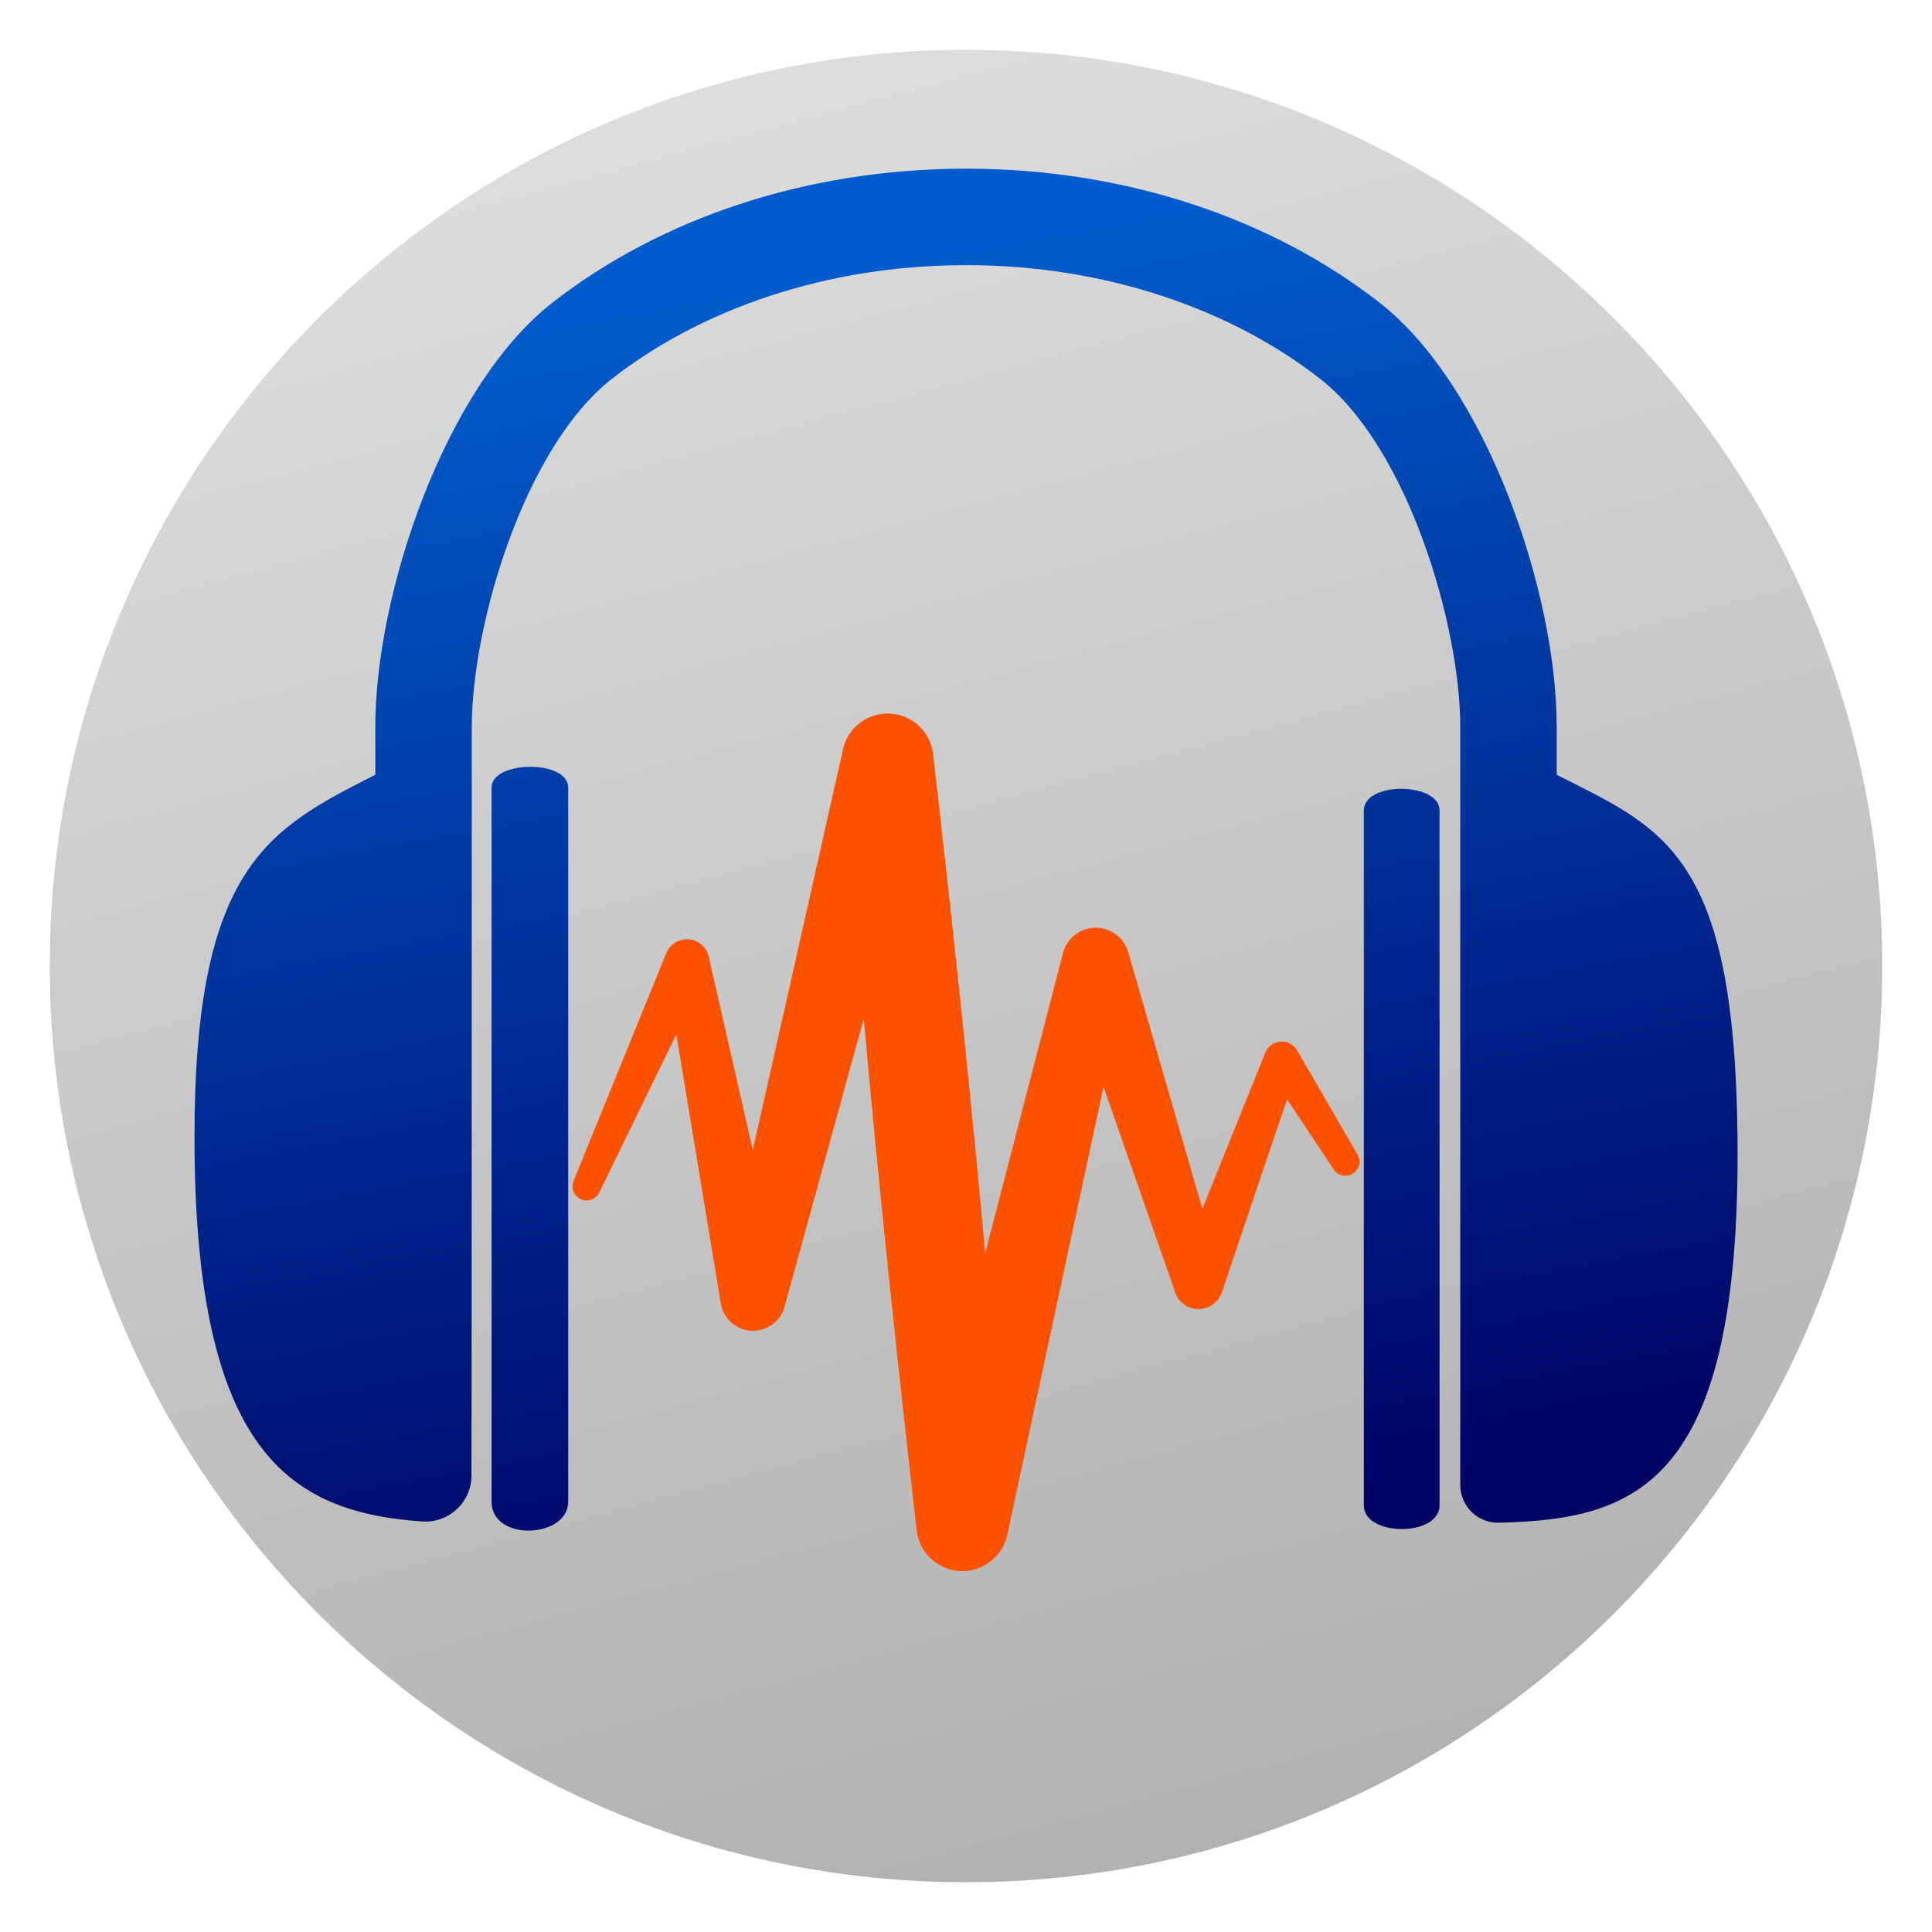
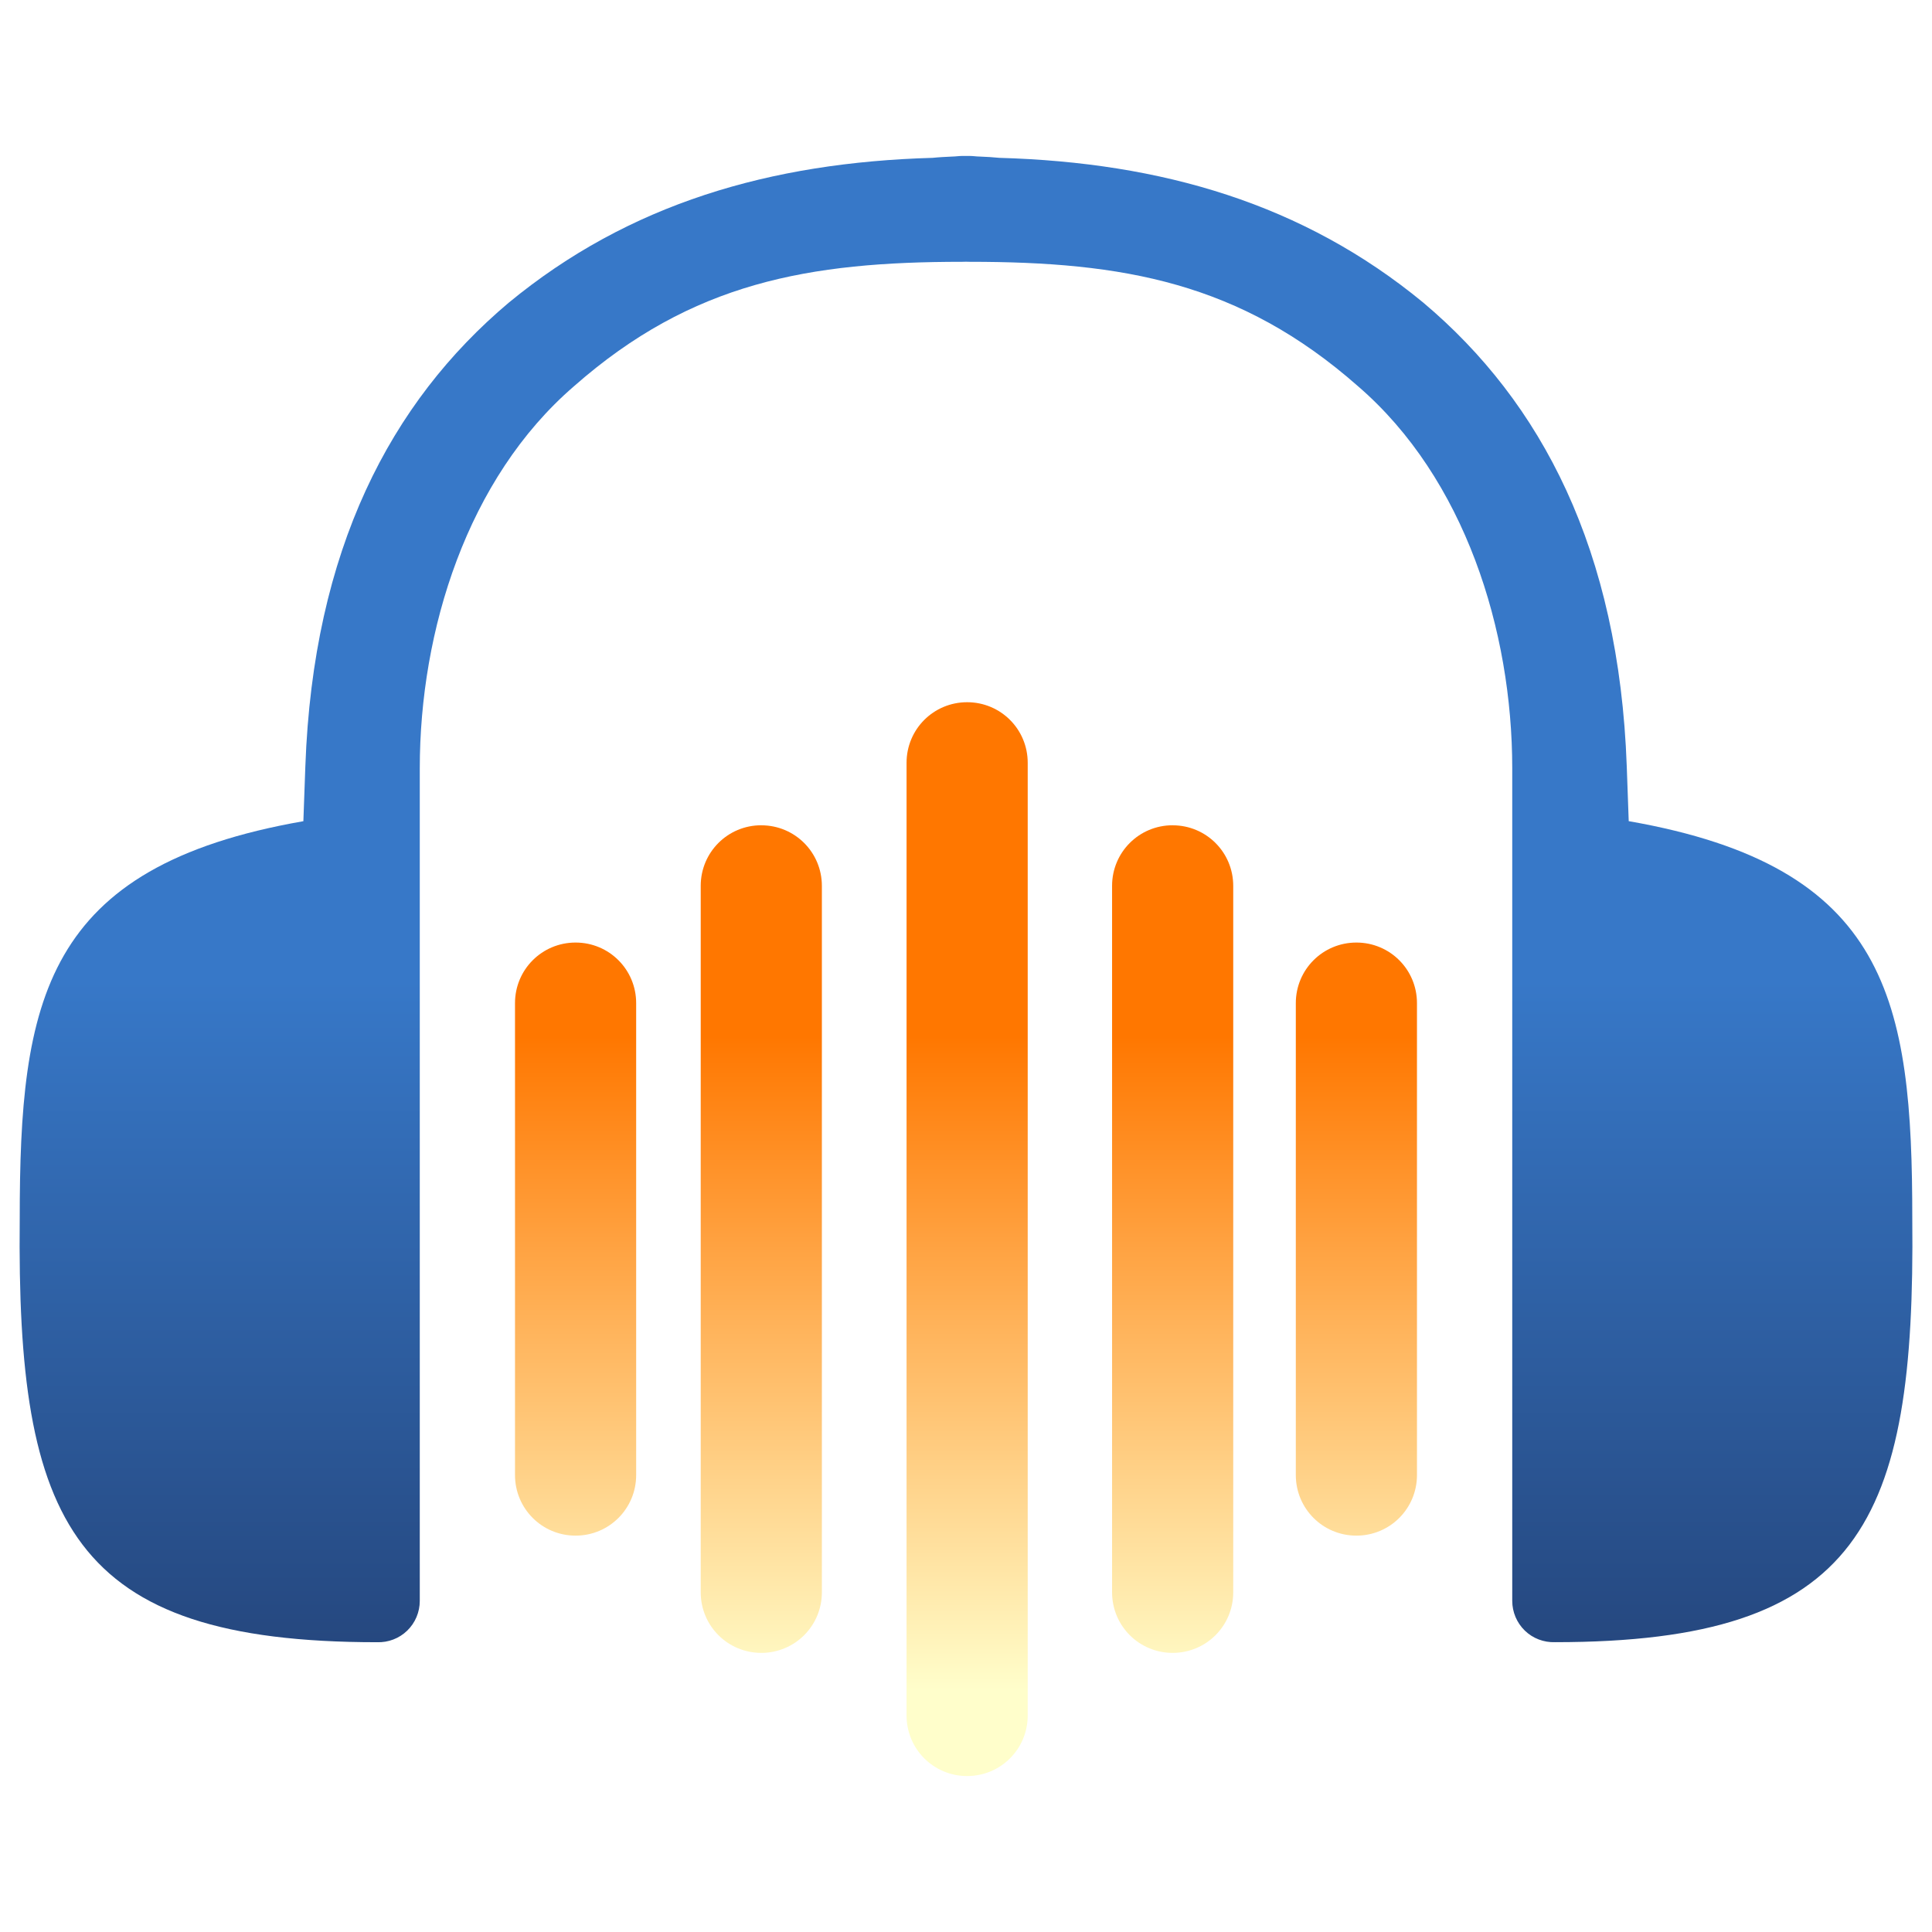
- <svg xmlns="http://www.w3.org/2000/svg" clip-rule="evenodd" fill-rule="evenodd" stroke-linejoin="round" stroke-miterlimit="2" viewBox="0 0 48 48">
+ <svg xmlns="http://www.w3.org/2000/svg" xmlns:xlink="http://www.w3.org/1999/xlink" clip-rule="evenodd" fill-rule="evenodd" stroke-linejoin="round" stroke-miterlimit="2" viewBox="0 0 48 48" version="1.1" id="svg6">
+   <defs id="defs6">
+     <linearGradient id="linearGradient8">
+       <stop style="stop-color:#ff7700;stop-opacity:1;" offset="0.275" id="stop8" />
+       <stop style="stop-color:#fffecb;stop-opacity:1;" offset="1" id="stop9" />
+     </linearGradient>
+     <linearGradient id="linearGradient1">
+       <stop style="stop-color:#3778c8;stop-opacity:1;" offset="0" id="stop5" />
+       <stop style="stop-color:#203969;stop-opacity:1;" offset="1" id="stop6" />
+     </linearGradient>
+     <linearGradient xlink:href="#linearGradient1" id="linearGradient6" x1="23.916" y1="22.838" x2="23.916" y2="42.432" gradientUnits="userSpaceOnUse" gradientTransform="matrix(1.097703,0,0,1.097703,-1.744906,1.152624)" />
+     <linearGradient xlink:href="#linearGradient8" id="linearGradient9" x1="24.508" y1="21.461" x2="24.508" y2="43.871" gradientUnits="userSpaceOnUse" />
+   </defs>
  <linearGradient id="a" x2="1" gradientTransform="matrix(12.7877 45.528 -45.528 12.7877 -37.1237 17.0416)" gradientUnits="userSpaceOnUse">
-     <stop stop-color="#ddd" offset="0" />
-     <stop stop-color="#b0b0b0" offset="1" />
+     <stop stop-color="#ddd" offset="0" id="stop1" />
+     <stop stop-color="#b0b0b0" offset="1" id="stop2" />
  </linearGradient>
  <linearGradient id="b" x2="1" gradientTransform="matrix(6.0968 32.3835 -32.3835 6.0968 -641.004 131.117)" gradientUnits="userSpaceOnUse">
-     <stop stop-color="#005ccc" offset="0" />
-     <stop stop-color="#000264" offset="1" />
+     <stop stop-color="#005ccc" offset="0" id="stop3" />
+     <stop stop-color="#000264" offset="1" id="stop4" />
  </linearGradient>
-   <path d="m46.764 24c0-12.564-10.2-22.764-22.764-22.764s-22.764 10.2-22.764 22.764 10.2 22.764 22.764 22.764 22.764-10.2 22.764-22.764z" fill="url(#a)" />
-   <path d="m24 4.191c-3.972 0-7.595 1.24-10.267 3.322-2.673 2.082-4.408 7.223-4.408 10.538v1.198c-2.654 1.345-4.493 2.277-4.493 9.004 0 7.841 2.383 9.316 5.641 9.546.32.027.635-.082.871-.299.236-.216.37-.522.37-.843.007-4.26.007-18.606.007-18.606 0-2.482 1.285-6.928 3.491-8.647 2.206-1.72 5.321-2.817 8.788-2.817s6.582 1.097 8.789 2.817c2.206 1.719 3.491 6.165 3.491 8.647v18.844c0 .254.103.497.285.673.182.177.429.271.682.263 3.415-.084 6.009-.932 5.921-9.578-.071-7.06-1.839-7.659-4.492-9.004v-1.198c0-3.315-1.736-8.456-4.409-10.538-2.672-2.082-6.295-3.322-10.267-3.322zm-11.787 15.376v17.741c0 1.005 1.904.914 1.904 0v-17.741c0-.699-1.904-.678-1.904 0zm23.552.568c0-.707-1.881-.725-1.881 0v17.266c0 .781 1.881.787 1.881 0z" fill="url(#b)" fill-rule="nonzero" />
-   <path transform="matrix(1.11246 0 0 1 -2.79354 .059553)" d="m19.324 28.511 2.02-9.983c.12-.537.571-.899 1.066-.858.496.04.893.472.942 1.023 0 0 .499 4.747.918 9.505.086.973.168 1.947.244 2.879l1.732-7.44c.078-.368.367-.633.707-.647s.647.225.75.586l1.661 6.397 1.4-3.867c.053-.159.182-.27.333-.287s.298.063.378.206l1.35 2.591c.092.164.047.38-.101.482-.147.103-.342.052-.433-.112l-1.036-1.732-1.46 4.81c-.082.245-.294.406-.53.4-.235-.006-.441-.177-.512-.427l-1.597-5.096-2.152 11.153c-.116.544-.568.915-1.069.878-.502-.038-.905-.474-.954-1.03 0 0-.496-4.748-.912-9.506-.095-1.08-.185-2.161-.267-3.187l-1.764 7.138c-.083.37-.385.626-.728.616-.342-.01-.632-.283-.698-.656l-.996-6.706-1.716 3.917c-.071.176-.258.256-.416.177-.159-.079-.23-.286-.16-.463l2.073-5.668c.089-.221.296-.353.512-.325.217.027.392.207.434.445z" fill="#ff5200" />
+   <g id="g8" transform="translate(-0.5077666,-1.879571)">
+     <path id="path5" style="fill:url(#linearGradient6);fill-opacity:1;stroke-width:1.098" d="m 24.416,5.754 c -0.085,0 -0.162,0.014 -0.247,0.015 -0.169,0.008 -0.337,0.016 -0.489,0.032 C 19.642,5.916 16.128,6.942 13.147,9.4 10.213,11.871 8.288,15.535 8.094,20.918 l -0.049,1.364 c -6.462,1.128 -7.047,4.452 -7.047,9.886 -0.077,7.552 1.278,10.512 8.878,10.512 0.278,0.009 0.548,-0.093 0.748,-0.287 0.2,-0.193 0.313,-0.461 0.313,-0.74 V 20.967 c 0,-3.42 1.177,-7.203 3.831,-9.491 2.933,-2.584 5.842,-3.092 9.648,-3.092 0.031,0 0.062,-0.002 0.092,-0.002 0.03,3.422e-4 0.061,0.002 0.092,0.002 3.806,0 6.715,0.508 9.648,3.092 2.654,2.289 3.831,6.071 3.831,9.491 v 20.685 c 0,0.279 0.113,0.546 0.313,0.74 0.2,0.194 0.471,0.296 0.748,0.287 7.6,0 8.955,-2.96 8.878,-10.512 0,-5.434 -0.583,-8.758 -7.045,-9.886 l -0.049,-1.364 C 40.73,15.535 38.805,11.871 35.871,9.4 32.89,6.942 29.374,5.916 25.335,5.801 c -0.152,-0.016 -0.32,-0.025 -0.489,-0.032 -0.085,-7.945e-4 -0.161,-0.015 -0.247,-0.015 -0.031,0 -0.062,-2.615e-4 -0.092,0 -0.03,-2.615e-4 -0.061,0 -0.092,6e-7 z" />
+     <path id="rect1" style="fill:url(#linearGradient9);fill-opacity:1;stroke-width:3.358;stroke-linecap:round;stroke-miterlimit:2" d="m 24.536,19.326 c -0.834,0 -1.505,0.671 -1.505,1.505 v 23.669 c 0,0.834 0.671,1.505 1.505,1.505 0.834,0 1.505,-0.671 1.505,-1.505 V 20.831 c 0,-0.834 -0.671,-1.505 -1.505,-1.505 z m -5.114,3.057 c -0.834,0 -1.505,0.671 -1.505,1.505 v 17.552 c 0,0.834 0.671,1.505 1.505,1.505 0.834,0 1.505,-0.671 1.505,-1.505 V 23.889 c 0,-0.834 -0.671,-1.505 -1.505,-1.505 z m 10.22,0 c -0.834,0 -1.505,0.671 -1.505,1.505 v 17.552 c 0,0.834 0.671,1.505 1.505,1.505 0.834,0 1.505,-0.671 1.505,-1.505 V 23.889 c 0,-0.834 -0.671,-1.505 -1.505,-1.505 z m -14.834,2.914 c -0.834,0 -1.505,0.671 -1.505,1.505 v 11.725 c 0,0.834 0.671,1.505 1.505,1.505 0.834,0 1.505,-0.671 1.505,-1.505 V 26.802 c -1e-6,-0.834 -0.671,-1.505 -1.505,-1.505 z m 19.399,0 c -0.834,0 -1.505,0.671 -1.505,1.505 v 11.725 c 0,0.834 0.671,1.505 1.505,1.505 0.834,0 1.505,-0.671 1.505,-1.505 V 26.802 c 0,-0.834 -0.671,-1.505 -1.505,-1.505 z" />
+   </g>
</svg>
